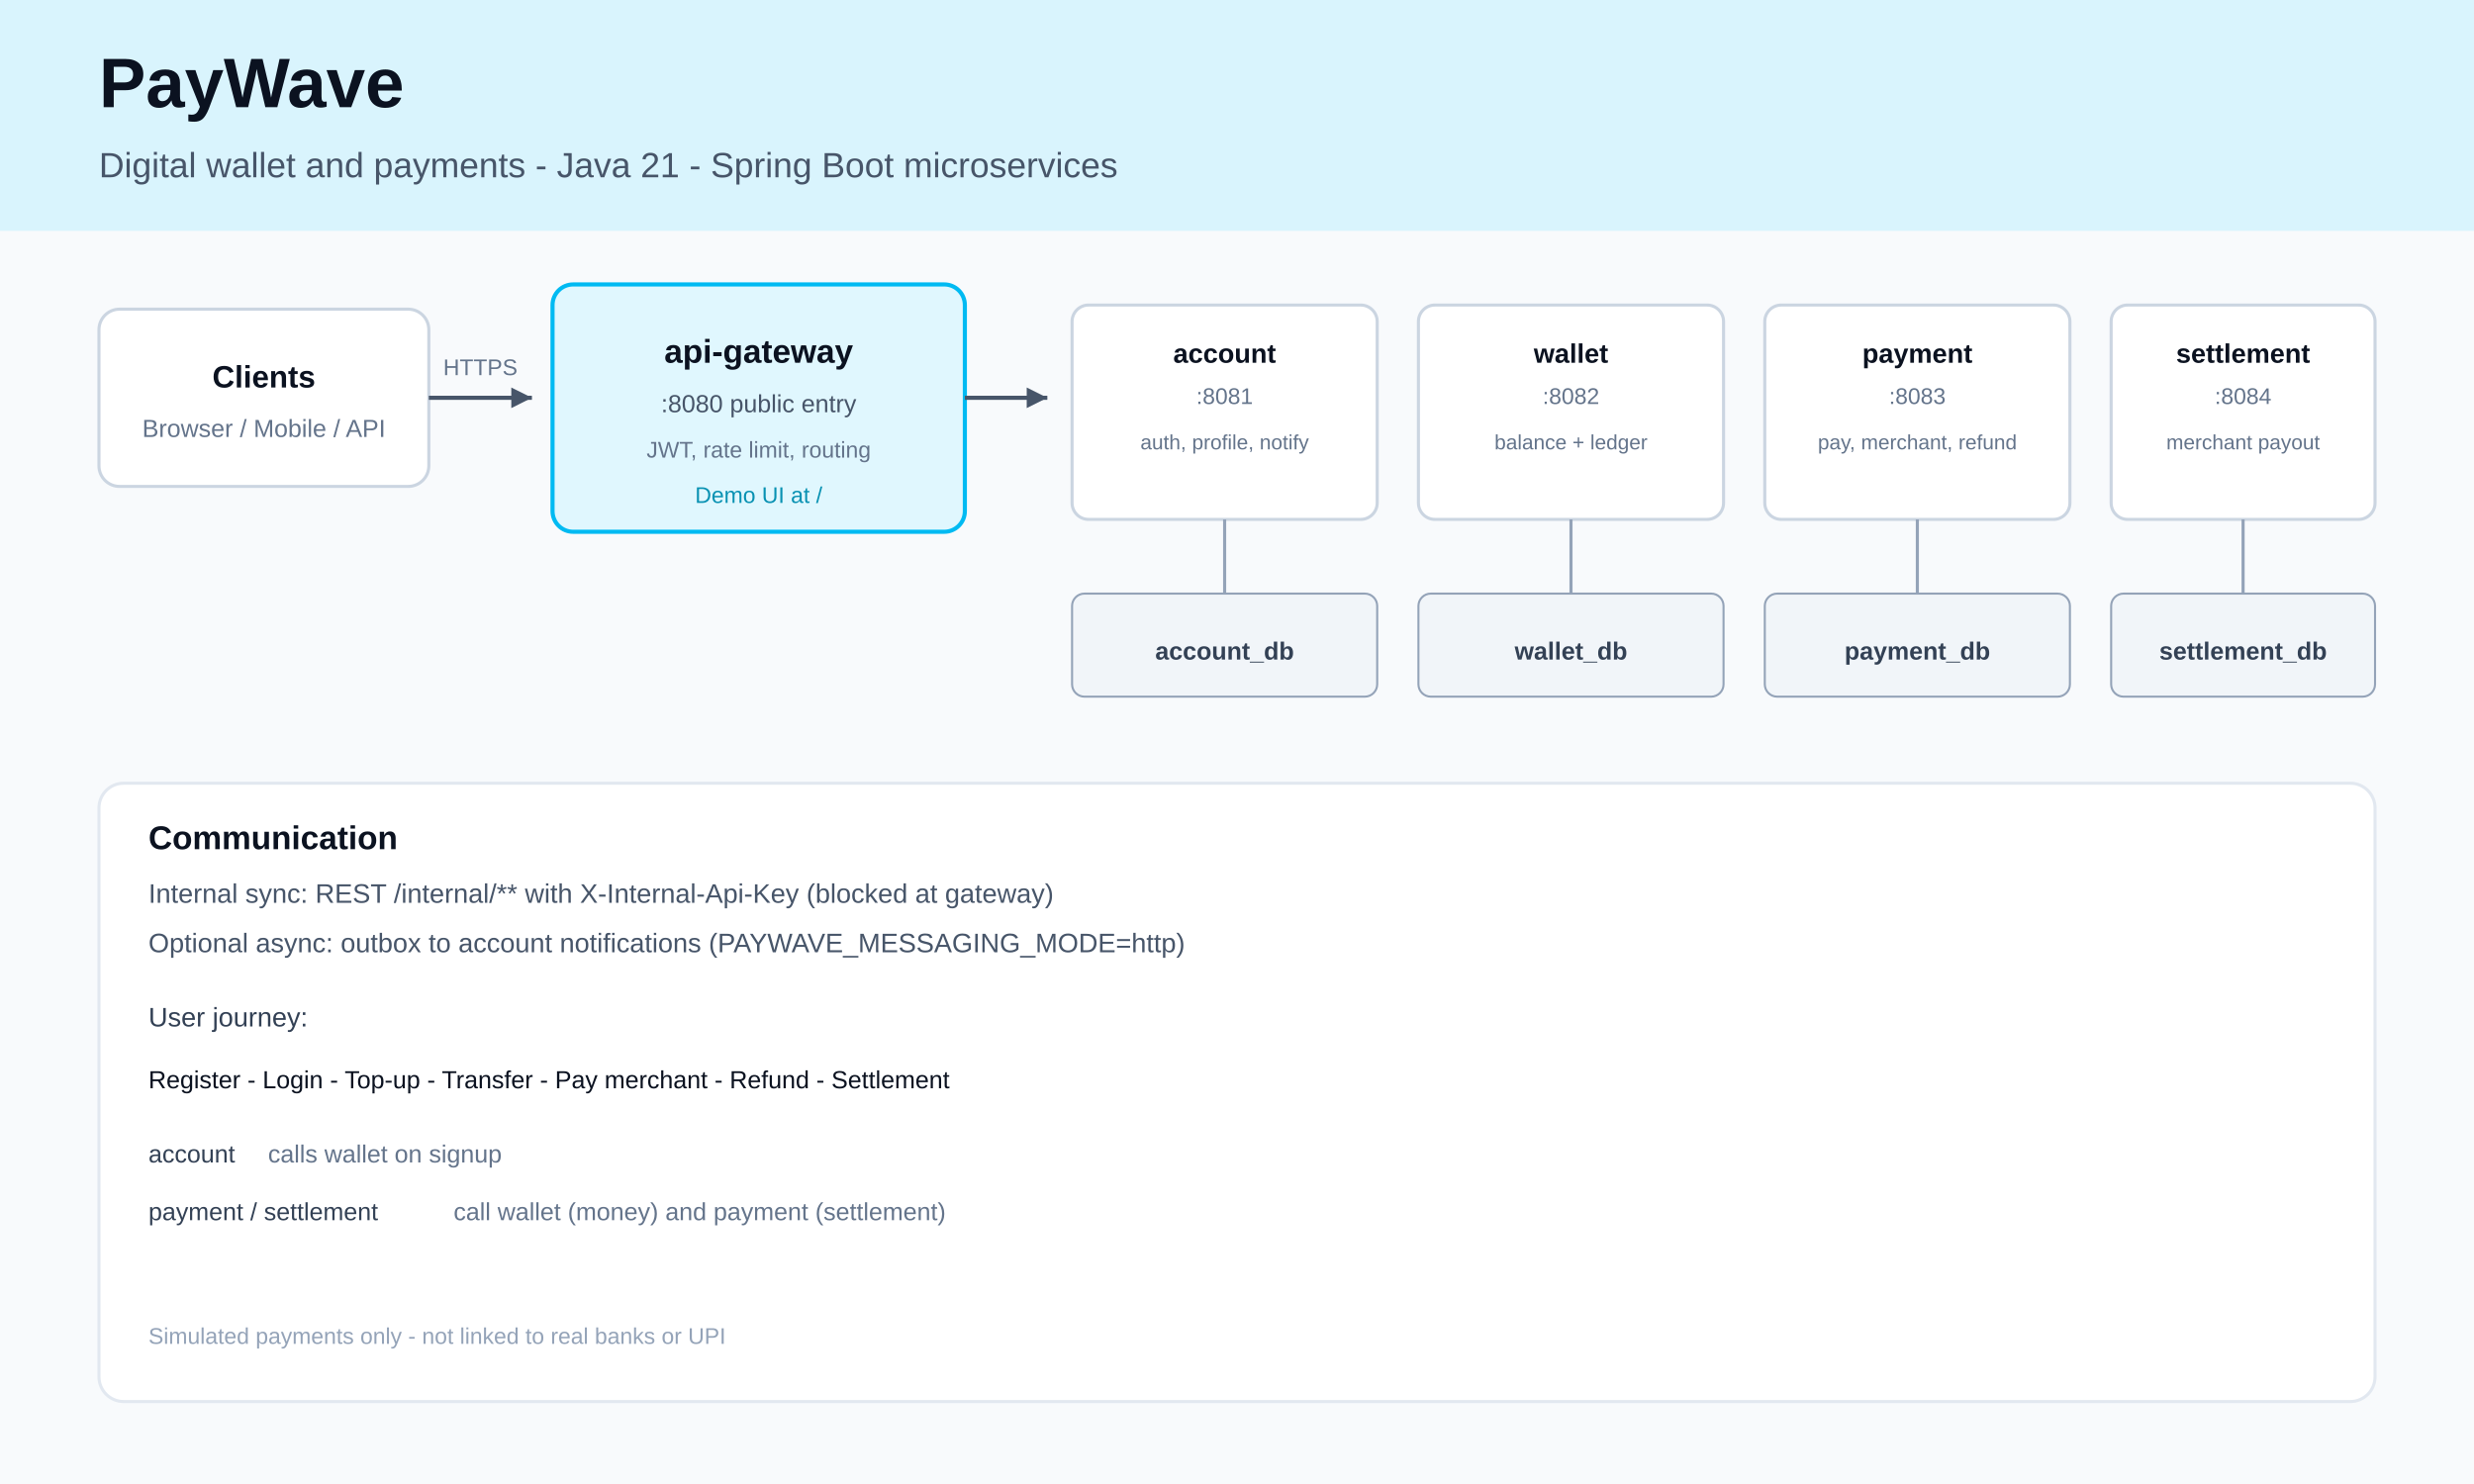
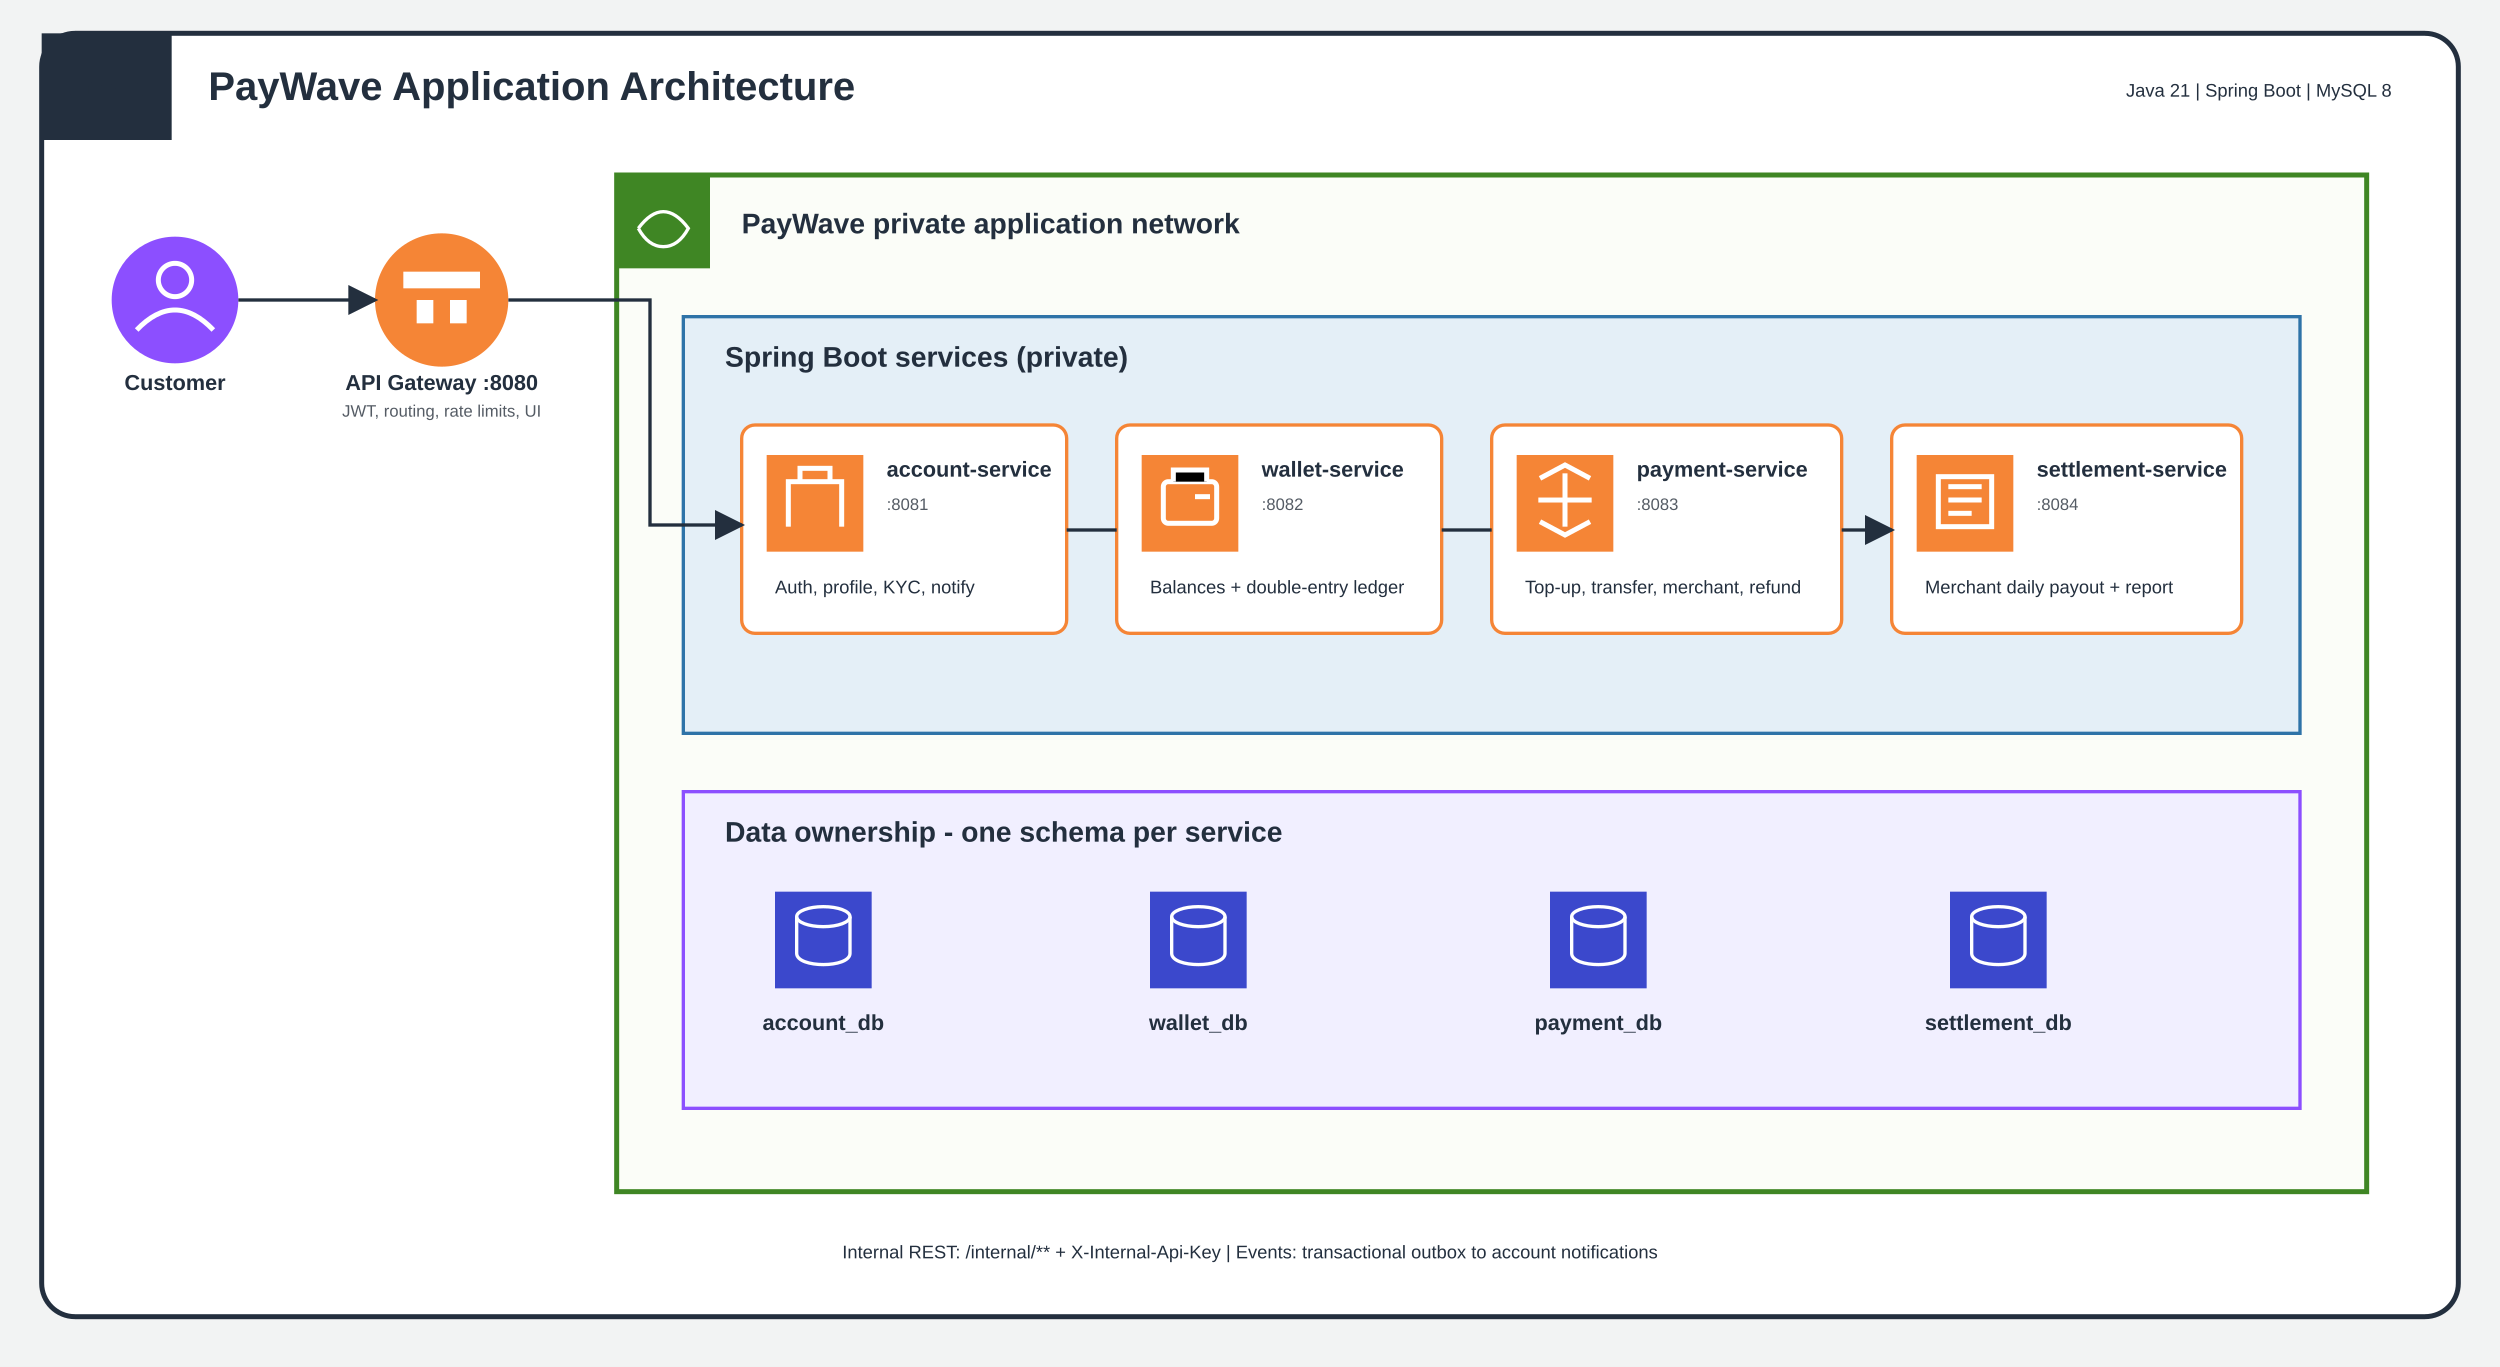
- <svg xmlns="http://www.w3.org/2000/svg" width="1200" height="720" viewBox="0 0 1200 720">
-   <rect width="1200" height="720" fill="#f8fafc" />
-   <rect width="1200" height="112" fill="#d9f4fd" />
-   <text x="48" y="52" font-family="Arial,Helvetica,sans-serif" font-size="34" font-weight="bold" fill="#0b1220">PayWave</text>
-   <text x="48" y="86" font-family="Arial,Helvetica,sans-serif" font-size="17" fill="#475569">Digital wallet and payments - Java 21 - Spring Boot microservices</text>
-   <rect x="48" y="150" width="160" height="86" rx="10" fill="#ffffff" stroke="#cbd5e1" stroke-width="1.5" />
-   <text x="128" y="188" text-anchor="middle" font-family="Arial,Helvetica,sans-serif" font-size="15" font-weight="bold" fill="#0b1220">Clients</text>
-   <text x="128" y="212" text-anchor="middle" font-family="Arial,Helvetica,sans-serif" font-size="12" fill="#64748b">Browser / Mobile / API</text>
-   <line x1="208" y1="193" x2="258" y2="193" stroke="#475569" stroke-width="2" />
-   <polygon points="258,193 248,188 248,198" fill="#475569" />
-   <text x="233" y="182" text-anchor="middle" font-family="Arial,Helvetica,sans-serif" font-size="11" fill="#64748b">HTTPS</text>
-   <rect x="268" y="138" width="200" height="120" rx="10" fill="#e0f7fe" stroke="#00baf2" stroke-width="2" />
-   <text x="368" y="176" text-anchor="middle" font-family="Arial,Helvetica,sans-serif" font-size="16" font-weight="bold" fill="#0b1220">api-gateway</text>
-   <text x="368" y="200" text-anchor="middle" font-family="Arial,Helvetica,sans-serif" font-size="12" fill="#475569">:8080 public entry</text>
-   <text x="368" y="222" text-anchor="middle" font-family="Arial,Helvetica,sans-serif" font-size="11" fill="#64748b">JWT, rate limit, routing</text>
-   <text x="368" y="244" text-anchor="middle" font-family="Arial,Helvetica,sans-serif" font-size="11" fill="#0891b2">Demo UI at /</text>
-   <line x1="468" y1="193" x2="508" y2="193" stroke="#475569" stroke-width="2" />
-   <polygon points="508,193 498,188 498,198" fill="#475569" />
-   <rect x="520" y="148" width="148" height="104" rx="8" fill="#ffffff" stroke="#cbd5e1" stroke-width="1.5" />
-   <text x="594" y="176" text-anchor="middle" font-family="Arial,Helvetica,sans-serif" font-size="13" font-weight="bold" fill="#0b1220">account</text>
-   <text x="594" y="196" text-anchor="middle" font-family="Arial,Helvetica,sans-serif" font-size="11" fill="#64748b">:8081</text>
-   <text x="594" y="218" text-anchor="middle" font-family="Arial,Helvetica,sans-serif" font-size="10" fill="#64748b">auth, profile, notify</text>
-   <rect x="688" y="148" width="148" height="104" rx="8" fill="#ffffff" stroke="#cbd5e1" stroke-width="1.5" />
-   <text x="762" y="176" text-anchor="middle" font-family="Arial,Helvetica,sans-serif" font-size="13" font-weight="bold" fill="#0b1220">wallet</text>
-   <text x="762" y="196" text-anchor="middle" font-family="Arial,Helvetica,sans-serif" font-size="11" fill="#64748b">:8082</text>
-   <text x="762" y="218" text-anchor="middle" font-family="Arial,Helvetica,sans-serif" font-size="10" fill="#64748b">balance + ledger</text>
-   <rect x="856" y="148" width="148" height="104" rx="8" fill="#ffffff" stroke="#cbd5e1" stroke-width="1.5" />
-   <text x="930" y="176" text-anchor="middle" font-family="Arial,Helvetica,sans-serif" font-size="13" font-weight="bold" fill="#0b1220">payment</text>
-   <text x="930" y="196" text-anchor="middle" font-family="Arial,Helvetica,sans-serif" font-size="11" fill="#64748b">:8083</text>
-   <text x="930" y="218" text-anchor="middle" font-family="Arial,Helvetica,sans-serif" font-size="10" fill="#64748b">pay, merchant, refund</text>
-   <rect x="1024" y="148" width="128" height="104" rx="8" fill="#ffffff" stroke="#cbd5e1" stroke-width="1.5" />
-   <text x="1088" y="176" text-anchor="middle" font-family="Arial,Helvetica,sans-serif" font-size="13" font-weight="bold" fill="#0b1220">settlement</text>
-   <text x="1088" y="196" text-anchor="middle" font-family="Arial,Helvetica,sans-serif" font-size="11" fill="#64748b">:8084</text>
-   <text x="1088" y="218" text-anchor="middle" font-family="Arial,Helvetica,sans-serif" font-size="10" fill="#64748b">merchant payout</text>
-   <line x1="594" y1="252" x2="594" y2="288" stroke="#94a3b8" stroke-width="1.5" />
-   <rect x="520" y="288" width="148" height="50" rx="6" fill="#f1f5f9" stroke="#94a3b8" />
-   <text x="594" y="320" text-anchor="middle" font-family="Arial,Helvetica,sans-serif" font-size="12" font-weight="bold" fill="#334155">account_db</text>
-   <line x1="762" y1="252" x2="762" y2="288" stroke="#94a3b8" stroke-width="1.5" />
-   <rect x="688" y="288" width="148" height="50" rx="6" fill="#f1f5f9" stroke="#94a3b8" />
-   <text x="762" y="320" text-anchor="middle" font-family="Arial,Helvetica,sans-serif" font-size="12" font-weight="bold" fill="#334155">wallet_db</text>
-   <line x1="930" y1="252" x2="930" y2="288" stroke="#94a3b8" stroke-width="1.5" />
-   <rect x="856" y="288" width="148" height="50" rx="6" fill="#f1f5f9" stroke="#94a3b8" />
-   <text x="930" y="320" text-anchor="middle" font-family="Arial,Helvetica,sans-serif" font-size="12" font-weight="bold" fill="#334155">payment_db</text>
-   <line x1="1088" y1="252" x2="1088" y2="288" stroke="#94a3b8" stroke-width="1.5" />
-   <rect x="1024" y="288" width="128" height="50" rx="6" fill="#f1f5f9" stroke="#94a3b8" />
-   <text x="1088" y="320" text-anchor="middle" font-family="Arial,Helvetica,sans-serif" font-size="12" font-weight="bold" fill="#334155">settlement_db</text>
-   <rect x="48" y="380" width="1104" height="300" rx="12" fill="#ffffff" stroke="#e2e8f0" stroke-width="1.5" />
-   <text x="72" y="412" font-family="Arial,Helvetica,sans-serif" font-size="16" font-weight="bold" fill="#0b1220">Communication</text>
-   <text x="72" y="438" font-family="Arial,Helvetica,sans-serif" font-size="13" fill="#475569">Internal sync: REST /internal/** with X-Internal-Api-Key (blocked at gateway)</text>
-   <text x="72" y="462" font-family="Arial,Helvetica,sans-serif" font-size="13" fill="#475569">Optional async: outbox to account notifications (PAYWAVE_MESSAGING_MODE=http)</text>
-   <text x="72" y="498" font-family="Arial,Helvetica,sans-serif" font-size="13" fill="#334155">User journey:</text>
-   <text x="72" y="528" font-family="Arial,Helvetica,sans-serif" font-size="12" fill="#0b1220">Register - Login - Top-up - Transfer - Pay merchant - Refund - Settlement</text>
-   <text x="72" y="564" font-family="Arial,Helvetica,sans-serif" font-size="12" fill="#334155">account</text>
-   <text x="130" y="564" font-family="Arial,Helvetica,sans-serif" font-size="12" fill="#64748b">calls wallet on signup</text>
-   <text x="72" y="592" font-family="Arial,Helvetica,sans-serif" font-size="12" fill="#334155">payment / settlement</text>
-   <text x="220" y="592" font-family="Arial,Helvetica,sans-serif" font-size="12" fill="#64748b">call wallet (money) and payment (settlement)</text>
-   <text x="72" y="652" font-family="Arial,Helvetica,sans-serif" font-size="11" fill="#94a3b8">Simulated payments only - not linked to real banks or UPI</text>
+ <svg xmlns="http://www.w3.org/2000/svg" width="1500" height="820" viewBox="0 0 1500 820">
+   <defs>
+     <marker id="a" markerWidth="9" markerHeight="9" refX="8" refY="4.5" orient="auto">
+       <path d="M0 0 L9 4.5 L0 9 Z" fill="#232f3e" />
+     </marker>
+     <style>
+       text{font-family:Arial,Helvetica,sans-serif;fill:#232f3e}.h1{font-size:24px;font-weight:700}.h2{font-size:17px;font-weight:700}.h3{font-size:13px;font-weight:700}.b{font-size:11px}.s{font-size:10px;fill:#545b64}.f{fill:none;stroke:#232f3e;stroke-width:2;marker-end:url(#a)}
+     </style>
+   </defs>
+   <rect width="1500" height="820" fill="#f2f3f3" />
+   <rect x="25" y="20" width="1450" height="770" rx="20" fill="#fff" stroke="#232f3e" stroke-width="3" />
+   <rect x="25" y="20" width="78" height="64" fill="#232f3e" />
+   <text x="64" y="60" text-anchor="middle" font-size="24" font-weight="700" fill="#fff">aws</text>
+   <text x="125" y="60" class="h1">PayWave Application Architecture</text>
+   <text x="1435" y="58" text-anchor="end" class="b">Java 21 | Spring Boot | MySQL 8</text>
+   <circle cx="105" cy="180" r="38" fill="#8c4fff" />
+   <circle cx="105" cy="168" r="10" fill="none" stroke="#fff" stroke-width="3" />
+   <path d="M82 198 Q105 174 128 198" fill="none" stroke="#fff" stroke-width="3" />
+   <text x="105" y="234" text-anchor="middle" class="h3">Customer</text>
+   <circle cx="265" cy="180" r="40" fill="#f58536" />
+   <rect x="242" y="163" width="46" height="10" fill="#fff" />
+   <rect x="250" y="180" width="10" height="14" fill="#fff" />
+   <rect x="270" y="180" width="10" height="14" fill="#fff" />
+   <text x="265" y="234" text-anchor="middle" class="h3">API Gateway :8080</text>
+   <text x="265" y="250" text-anchor="middle" class="s">JWT, routing, rate limits, UI</text>
+   <path d="M143 180 H225" class="f" />
+   <rect x="370" y="105" width="1050" height="610" fill="#fbfdf8" stroke="#3f8624" stroke-width="3" />
+   <rect x="370" y="105" width="56" height="56" fill="#3f8624" />
+   <path d="M383 137 Q398 117 413 137 Q407 148 398 148 Q389 148 383 137" fill="none" stroke="#fff" stroke-width="2" />
+   <text x="445" y="140" class="h2" fill="#3f8624">PayWave private application network</text>
+   <rect x="410" y="190" width="970" height="250" fill="#e4eff7" stroke="#2e73a8" stroke-width="2" />
+   <text x="435" y="220" class="h2" fill="#2e73a8">Spring Boot services (private)</text>
+   <g>
+     <rect x="445" y="255" width="195" height="125" rx="8" fill="#fff" stroke="#f58536" stroke-width="2" />
+     <rect x="460" y="273" width="58" height="58" fill="#f58536" />
+     <path d="M473 316 v-27 h32 v27 M480 289 v-8 h18 v8" fill="none" stroke="#fff" stroke-width="3" />
+     <text x="532" y="286" class="h3">account-service</text>
+     <text x="532" y="306" class="s">:8081</text>
+     <text x="465" y="356" class="b">Auth, profile, KYC, notify</text>
+     <rect x="670" y="255" width="195" height="125" rx="8" fill="#fff" stroke="#f58536" stroke-width="2" />
+     <rect x="685" y="273" width="58" height="58" fill="#f58536" />
+     <rect x="698" y="289" width="32" height="25" rx="3" fill="none" stroke="#fff" stroke-width="3" />
+     <path d="M704 289 v-7 h20 v7 M717 298 h9" stroke="#fff" stroke-width="3" />
+     <text x="757" y="286" class="h3">wallet-service</text>
+     <text x="757" y="306" class="s">:8082</text>
+     <text x="690" y="356" class="b">Balances + double-entry ledger</text>
+     <rect x="895" y="255" width="210" height="125" rx="8" fill="#fff" stroke="#f58536" stroke-width="2" />
+     <rect x="910" y="273" width="58" height="58" fill="#f58536" />
+     <path d="M923 300 h32 M939 284 v32 M924 287 l15-8 15 8 M924 313 l15 8 15-8" fill="none" stroke="#fff" stroke-width="3" />
+     <text x="982" y="286" class="h3">payment-service</text>
+     <text x="982" y="306" class="s">:8083</text>
+     <text x="915" y="356" class="b">Top-up, transfer, merchant, refund</text>
+     <rect x="1135" y="255" width="210" height="125" rx="8" fill="#fff" stroke="#f58536" stroke-width="2" />
+     <rect x="1150" y="273" width="58" height="58" fill="#f58536" />
+     <path d="M1163 286 h32 v30 h-32z M1169 292 h20 M1169 300 h20 M1169 308 h14" fill="none" stroke="#fff" stroke-width="3" />
+     <text x="1222" y="286" class="h3">settlement-service</text>
+     <text x="1222" y="306" class="s">:8084</text>
+     <text x="1155" y="356" class="b">Merchant daily payout + report</text>
+   </g>
+   <path d="M305 180 H390 V315 H445" class="f" />
+   <path d="M640 318 H670 M865 318 H895 M1105 318 H1135" class="f" />
+   <rect x="410" y="475" width="970" height="190" fill="#f1efff" stroke="#8c4fff" stroke-width="2" />
+   <text x="435" y="505" class="h2" fill="#5f3dc4">Data ownership - one schema per service</text>
+   <g>
+     <rect x="465" y="535" width="58" height="58" fill="#3b48cc" />
+     <ellipse cx="494" cy="550" rx="16" ry="6" fill="none" stroke="#fff" stroke-width="2" />
+     <path d="M478 550 v22 c0 9 32 9 32 0 v-22" fill="none" stroke="#fff" stroke-width="2" />
+     <text x="494" y="618" text-anchor="middle" class="h3">account_db</text>
+     <rect x="690" y="535" width="58" height="58" fill="#3b48cc" />
+     <ellipse cx="719" cy="550" rx="16" ry="6" fill="none" stroke="#fff" stroke-width="2" />
+     <path d="M703 550 v22 c0 9 32 9 32 0 v-22" fill="none" stroke="#fff" stroke-width="2" />
+     <text x="719" y="618" text-anchor="middle" class="h3">wallet_db</text>
+     <rect x="930" y="535" width="58" height="58" fill="#3b48cc" />
+     <ellipse cx="959" cy="550" rx="16" ry="6" fill="none" stroke="#fff" stroke-width="2" />
+     <path d="M943 550 v22 c0 9 32 9 32 0 v-22" fill="none" stroke="#fff" stroke-width="2" />
+     <text x="959" y="618" text-anchor="middle" class="h3">payment_db</text>
+     <rect x="1170" y="535" width="58" height="58" fill="#3b48cc" />
+     <ellipse cx="1199" cy="550" rx="16" ry="6" fill="none" stroke="#fff" stroke-width="2" />
+     <path d="M1183 550 v22 c0 9 32 9 32 0 v-22" fill="none" stroke="#fff" stroke-width="2" />
+     <text x="1199" y="618" text-anchor="middle" class="h3">settlement_db</text>
+   </g>
+   <text x="750" y="755" text-anchor="middle" class="b">Internal REST: /internal/** + X-Internal-Api-Key | Events: transactional outbox to account notifications</text>
</svg>
